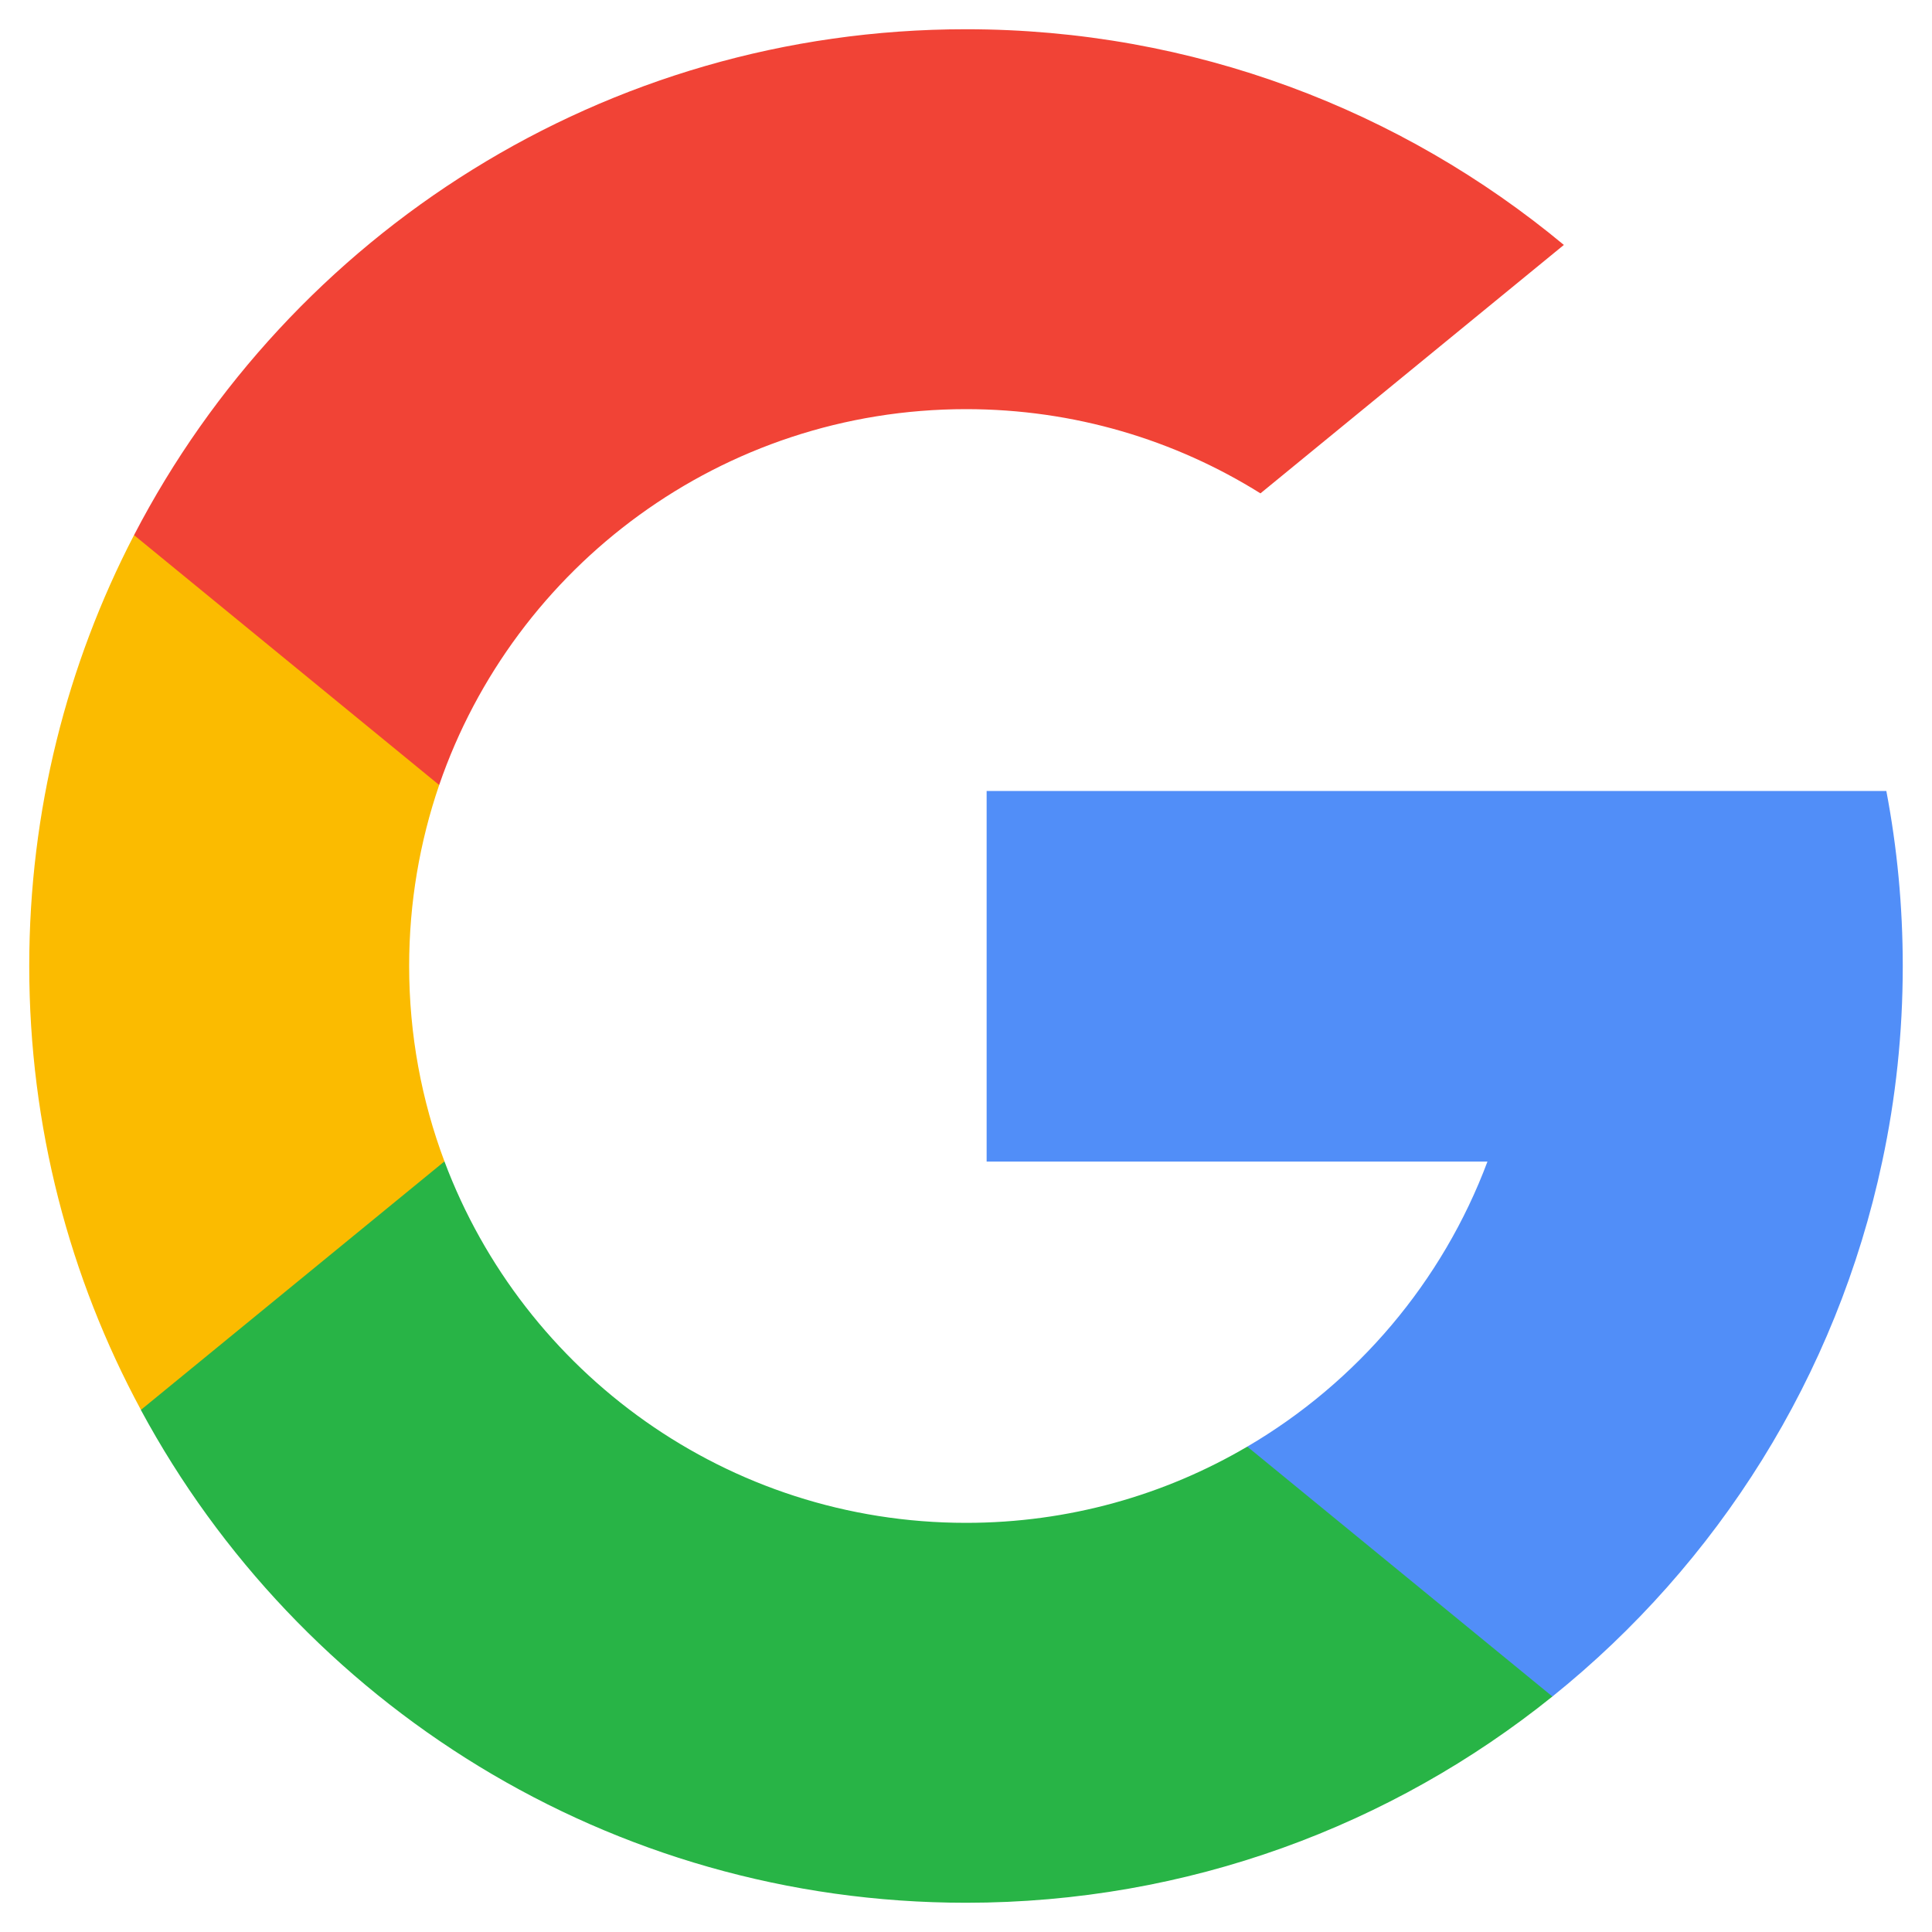
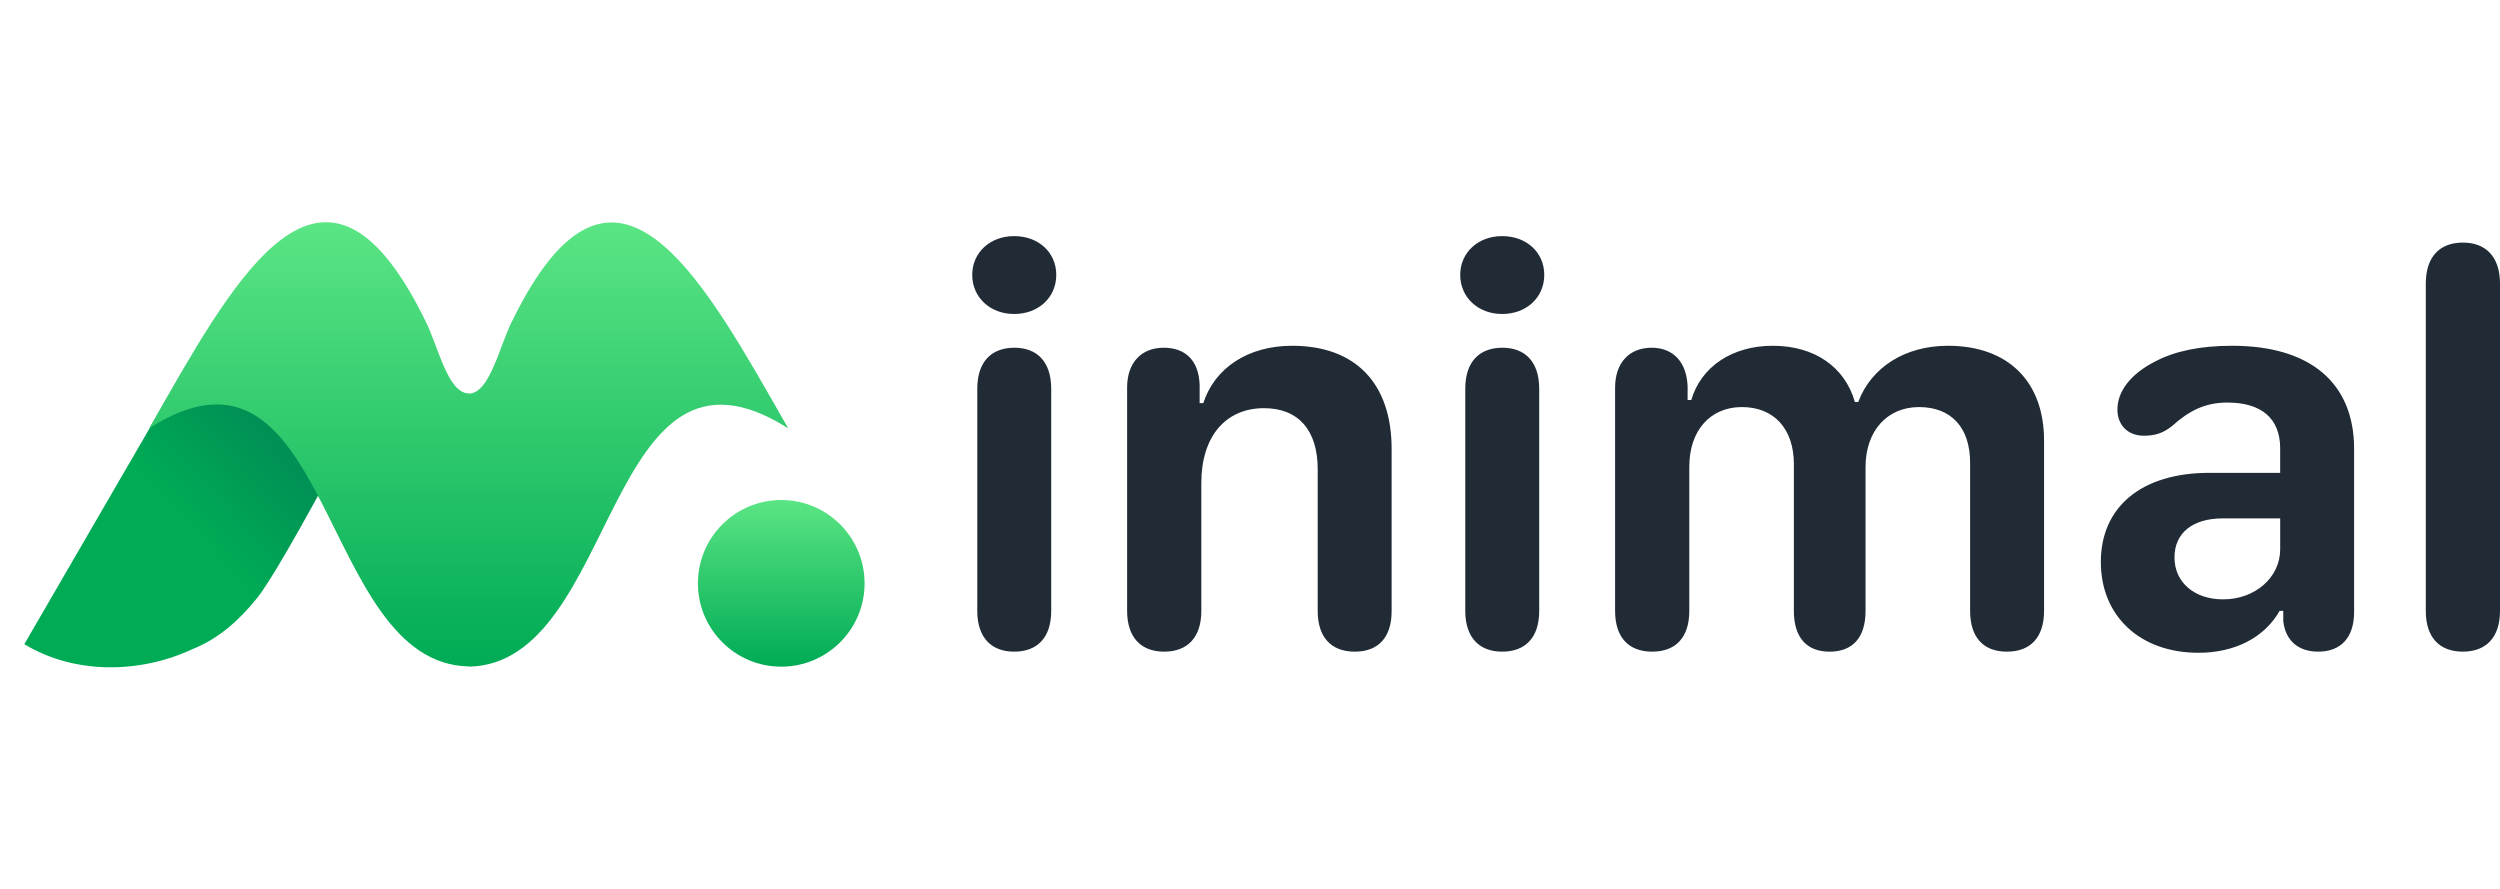
- <svg xmlns="http://www.w3.org/2000/svg" width="22" height="22" viewBox="0 0 22 22" fill="none">
-   <path d="M5.061 13.225L4.319 15.998L1.605 16.055C0.793 14.55 0.333 12.829 0.333 11C0.333 9.231 0.764 7.563 1.526 6.094H1.527L3.943 6.537L5.001 8.939C4.78 9.585 4.659 10.278 4.659 11C4.659 11.783 4.801 12.533 5.061 13.225Z" fill="#FBBB00" />
-   <path d="M21.48 9.007C21.603 9.653 21.667 10.319 21.667 11C21.667 11.764 21.587 12.509 21.433 13.227C20.914 15.672 19.558 17.807 17.678 19.318L17.677 19.318L14.634 19.162L14.203 16.473C15.45 15.742 16.425 14.597 16.938 13.227H11.235V9.007H17.022H21.48Z" fill="#518EF8" />
-   <path d="M17.677 19.318L17.678 19.318C15.85 20.788 13.528 21.667 11 21.667C6.938 21.667 3.406 19.396 1.604 16.055L5.061 13.225C5.962 15.629 8.281 17.341 11 17.341C12.169 17.341 13.263 17.025 14.203 16.473L17.677 19.318Z" fill="#28B446" />
-   <path d="M17.808 2.789L14.353 5.618C13.381 5.01 12.231 4.659 11 4.659C8.22 4.659 5.857 6.449 5.001 8.939L1.527 6.094H1.526C3.301 2.672 6.878 0.333 11 0.333C13.588 0.333 15.961 1.255 17.808 2.789Z" fill="#F14336" />
+ <svg xmlns="http://www.w3.org/2000/svg" height="128" viewBox="0 0 360 128" width="360">
+   <linearGradient id="a" x1="100%" x2="50%" y1="5.663%" y2="50%">
+     <stop offset="0" stop-color="#007b55" />
+     <stop offset="1" stop-color="#00ab55" />
+   </linearGradient>
+   <linearGradient id="b" x1="50%" x2="50%" y1="0%" y2="100%">
+     <stop offset="0" stop-color="#5be584" />
+     <stop offset="1" stop-color="#00ab55" />
+   </linearGradient>
+   <g fill="none" fill-rule="evenodd">
+     <g transform="translate(3.5 32)">
+       <path d="m23.202 20.777c11.072 5.722 11.577 5.984 11.6 5.995.003.002.161.083 11.198 5.788-6.518 12.135-10.673 19.316-12.467 21.545-2.69 3.342-5.624 5.873-9.232 7.333-7.586 3.565-17.018 3.732-24.3-.676z" fill="url(#a)" />
+       <g fill="url(#b)">
+         <path d="m107.578 25.432c-11.568-20.239-23.525-39.307-37.261-11.336-1.879 3.596-3.249 10.584-6.317 10.584v-.036c-3.068 0-4.437-6.988-6.316-10.584-13.736-27.971-25.694-8.903-37.261 11.336-.871 1.526-1.707 2.983-2.422 4.249 26.509-16.782 24.278 33.917 46 34.319v.036c21.723-.403 19.491-51.101 46-34.32-.715-1.266-1.551-2.722-2.422-4.249" />
+         <path d="m109 64c6.627 0 12-5.373 12-12s-5.373-12-12-12-12 5.373-12 12 5.373 12 12 12" />
+       </g>
+     </g>
+     <path d="m146.031 45.215c3.522 0 6.072-2.389 6.072-5.628s-2.55-5.587-6.072-5.587c-3.441 0-6.031 2.348-6.031 5.587s2.591 5.628 6.031 5.628zm0 48.623c3.319 0 5.343-1.984 5.343-5.87v-31.984c0-3.887-2.024-5.911-5.303-5.911-3.319 0-5.343 2.024-5.343 5.911v31.984c0 3.846 2.024 5.87 5.303 5.87zm49.06 0c3.4 0 5.303-2.065 5.303-5.83v-23.36c0-9.433-5.181-14.858-14.329-14.858-6.315 0-11.132 3.158-12.791 8.259h-.526v-2.632c-.121-3.441-1.983-5.344-5.181-5.344-3.238 0-5.262 2.186-5.262 5.709v32.186c0 3.765 1.943 5.87 5.343 5.87s5.343-2.105 5.343-5.87v-18.421c0-6.68 3.481-10.769 9.027-10.769 4.938 0 7.731 3.158 7.731 8.785v20.405c0 3.765 1.902 5.87 5.343 5.87zm21.211-48.623c3.522 0 6.072-2.389 6.072-5.628s-2.55-5.587-6.072-5.587c-3.441 0-6.031 2.348-6.031 5.587s2.591 5.628 6.031 5.628zm0 48.623c3.319 0 5.343-1.984 5.343-5.87v-31.984c0-3.887-2.024-5.911-5.303-5.911-3.319 0-5.343 2.024-5.343 5.911v31.984c0 3.846 2.024 5.87 5.303 5.87zm72.699 0c3.4 0 5.343-2.065 5.343-5.87v-24.534c0-8.502-5.181-13.644-13.844-13.644-6.193 0-11.051 3.117-12.913 8.097h-.486c-1.417-5.02-5.788-8.097-11.82-8.097-5.829 0-10.322 2.996-11.739 7.814h-.526v-2.024c-.162-3.441-2.064-5.506-5.181-5.506-3.238 0-5.262 2.186-5.262 5.749v32.146c0 3.806 1.943 5.87 5.343 5.87s5.343-2.065 5.343-5.87v-20.769c0-5.223 3.036-8.583 7.569-8.583 4.615 0 7.489 3.117 7.489 8.219v21.134c0 3.806 1.822 5.87 5.141 5.87 3.36 0 5.181-2.065 5.181-5.87v-20.729c0-5.182 3.117-8.623 7.691-8.623 4.615 0 7.367 2.915 7.367 8.016v21.336c0 3.806 1.902 5.87 5.303 5.87zm27.566.162c5.262 0 9.512-2.186 11.698-6.032h.526v1.498c.324 2.794 2.186 4.372 5.019 4.372 3.319 0 5.181-2.065 5.181-5.709v-23.482c0-9.514-6.315-14.858-17.568-14.858-4.695 0-8.298.81-11.01 2.227-3.764 1.903-5.505 4.453-5.505 6.964 0 2.186 1.457 3.765 3.805 3.765 1.741 0 2.874-.445 4.088-1.417 2.388-2.146 4.695-3.36 7.934-3.36 4.898 0 7.61 2.267 7.61 6.599v3.522h-10.201c-9.755 0-15.625 4.899-15.625 12.834 0 7.814 5.667 13.077 14.046 13.077zm3.562-7.692c-4.169 0-7.003-2.47-7.003-6.032 0-3.522 2.591-5.628 6.962-5.628h8.258v4.453c0 4.049-3.603 7.206-8.217 7.206zm34.528 7.53c3.279 0 5.343-1.984 5.343-5.87v-47.126c0-3.887-2.064-5.911-5.343-5.911-3.319 0-5.343 2.024-5.343 5.911v47.126c0 3.887 2.024 5.87 5.343 5.87z" fill="#212b36" fill-rule="nonzero" />
+   </g>
</svg>
